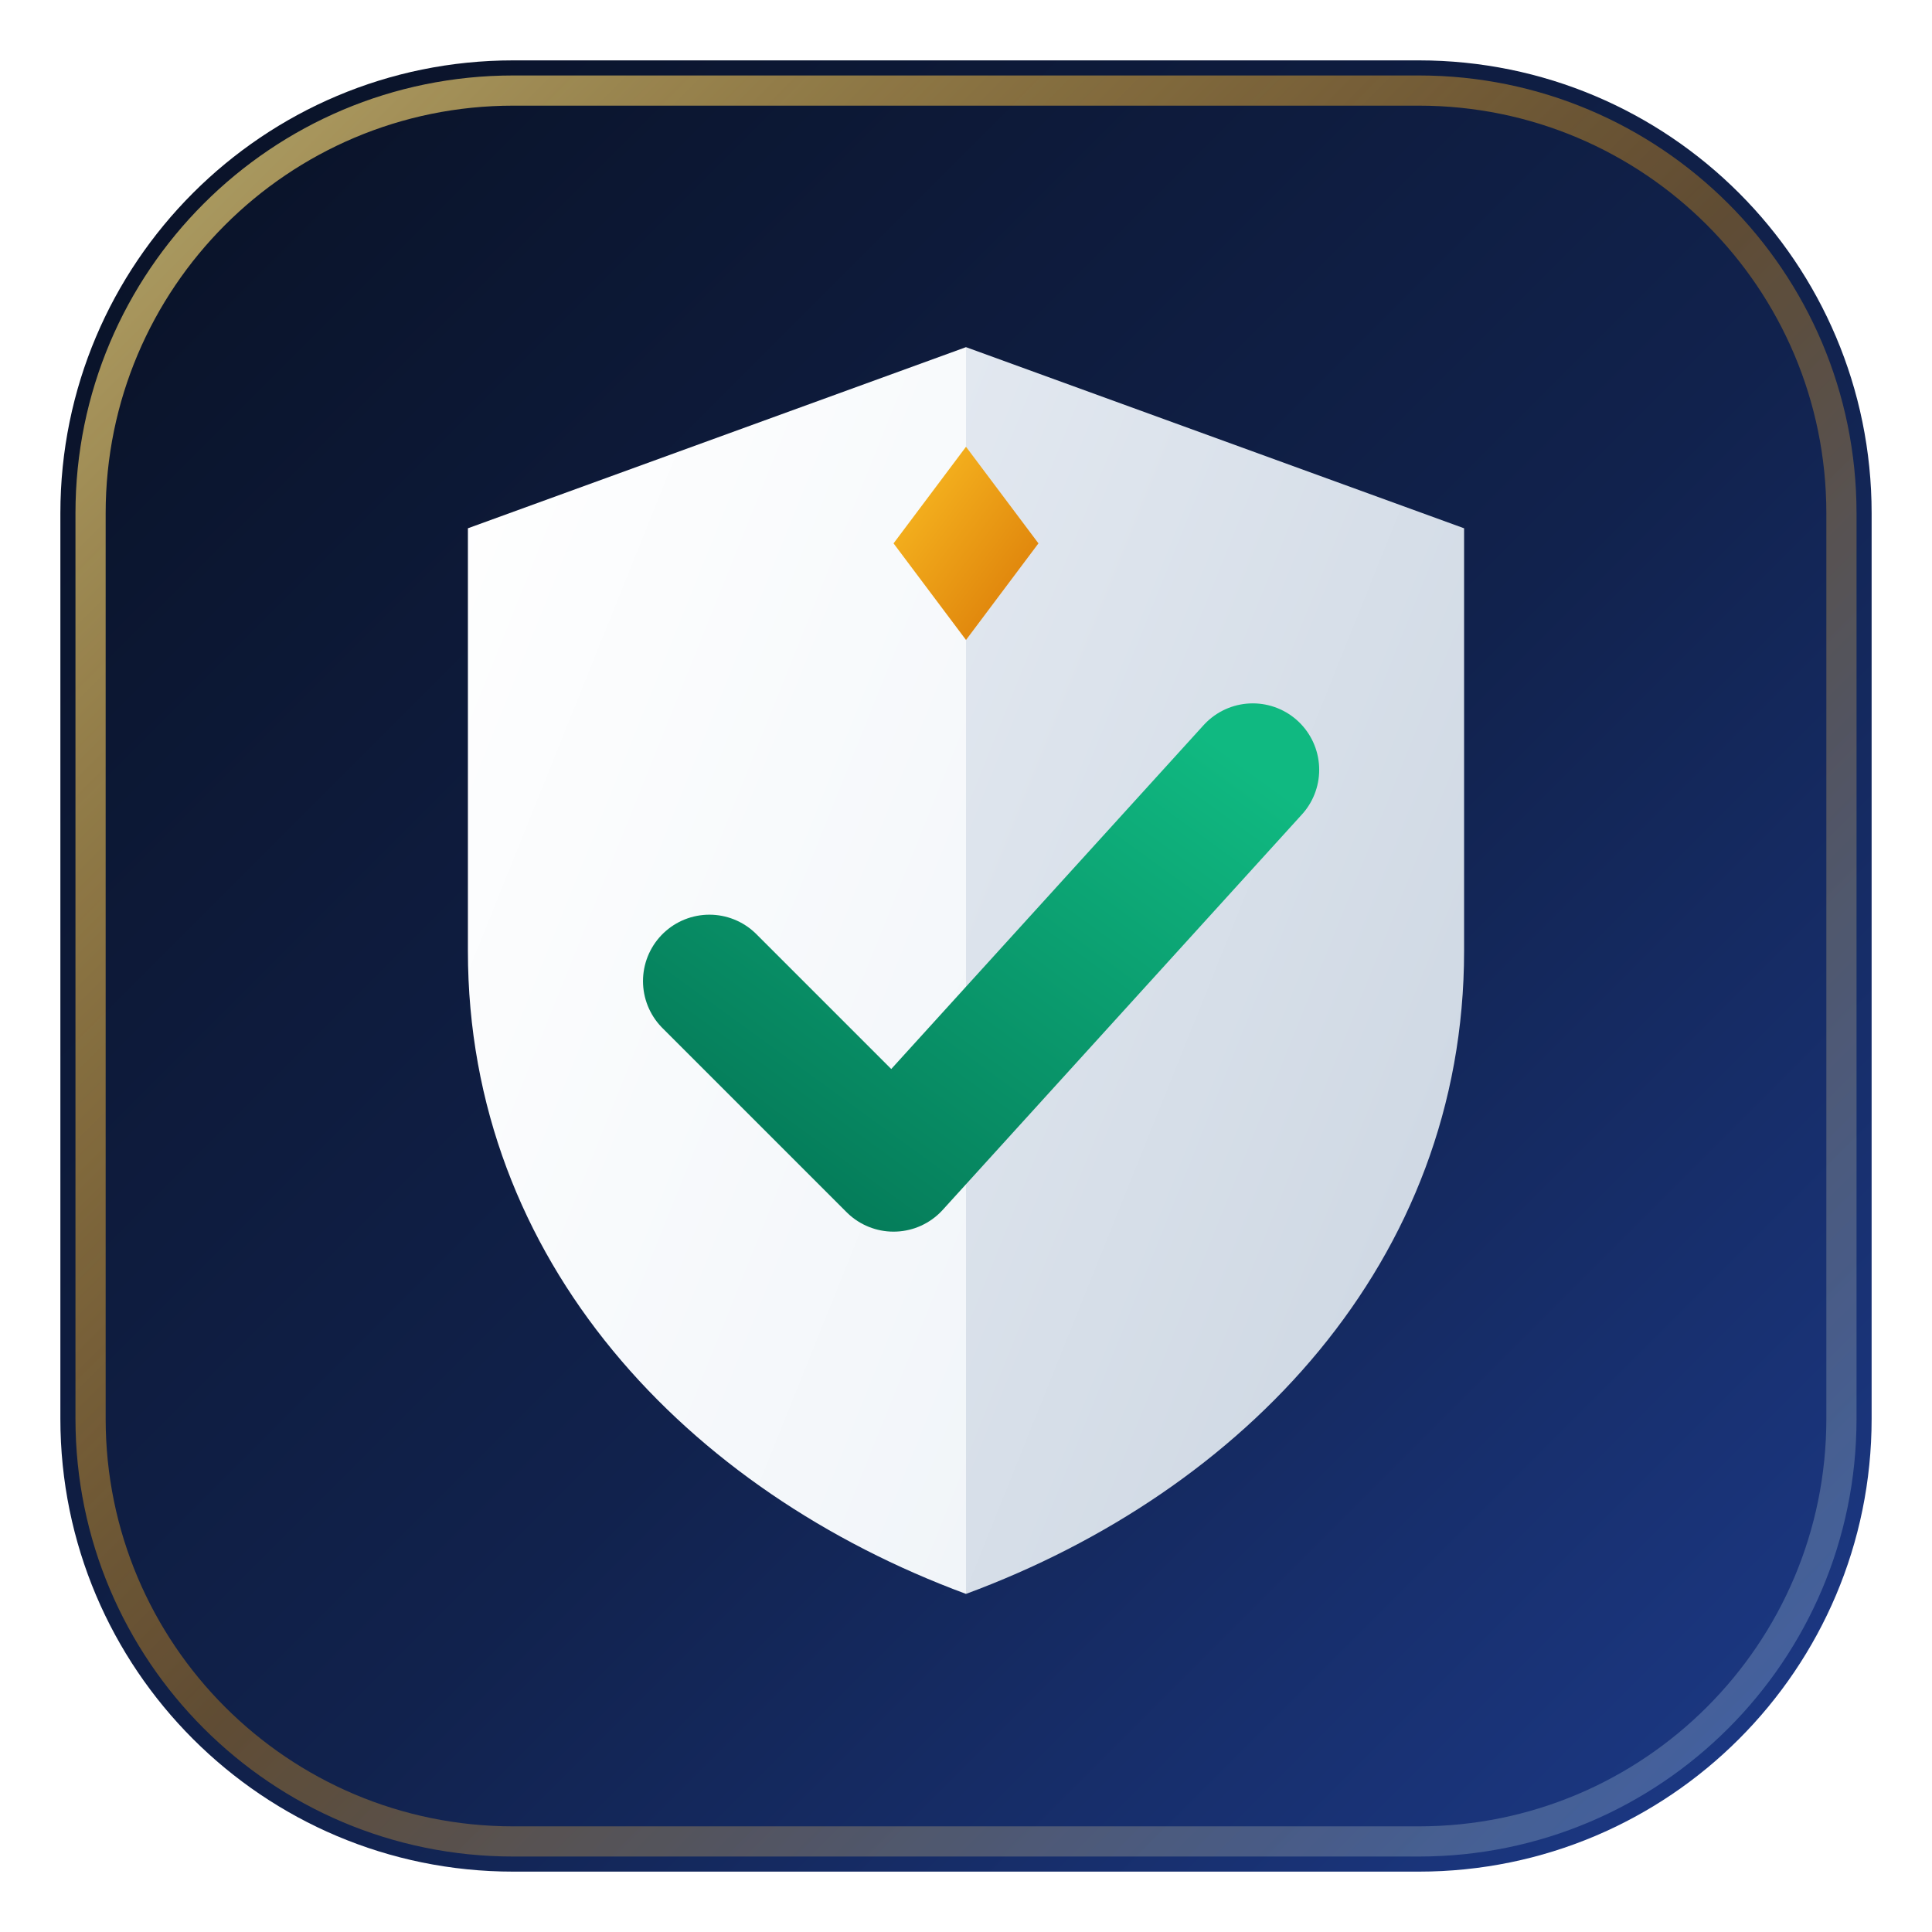
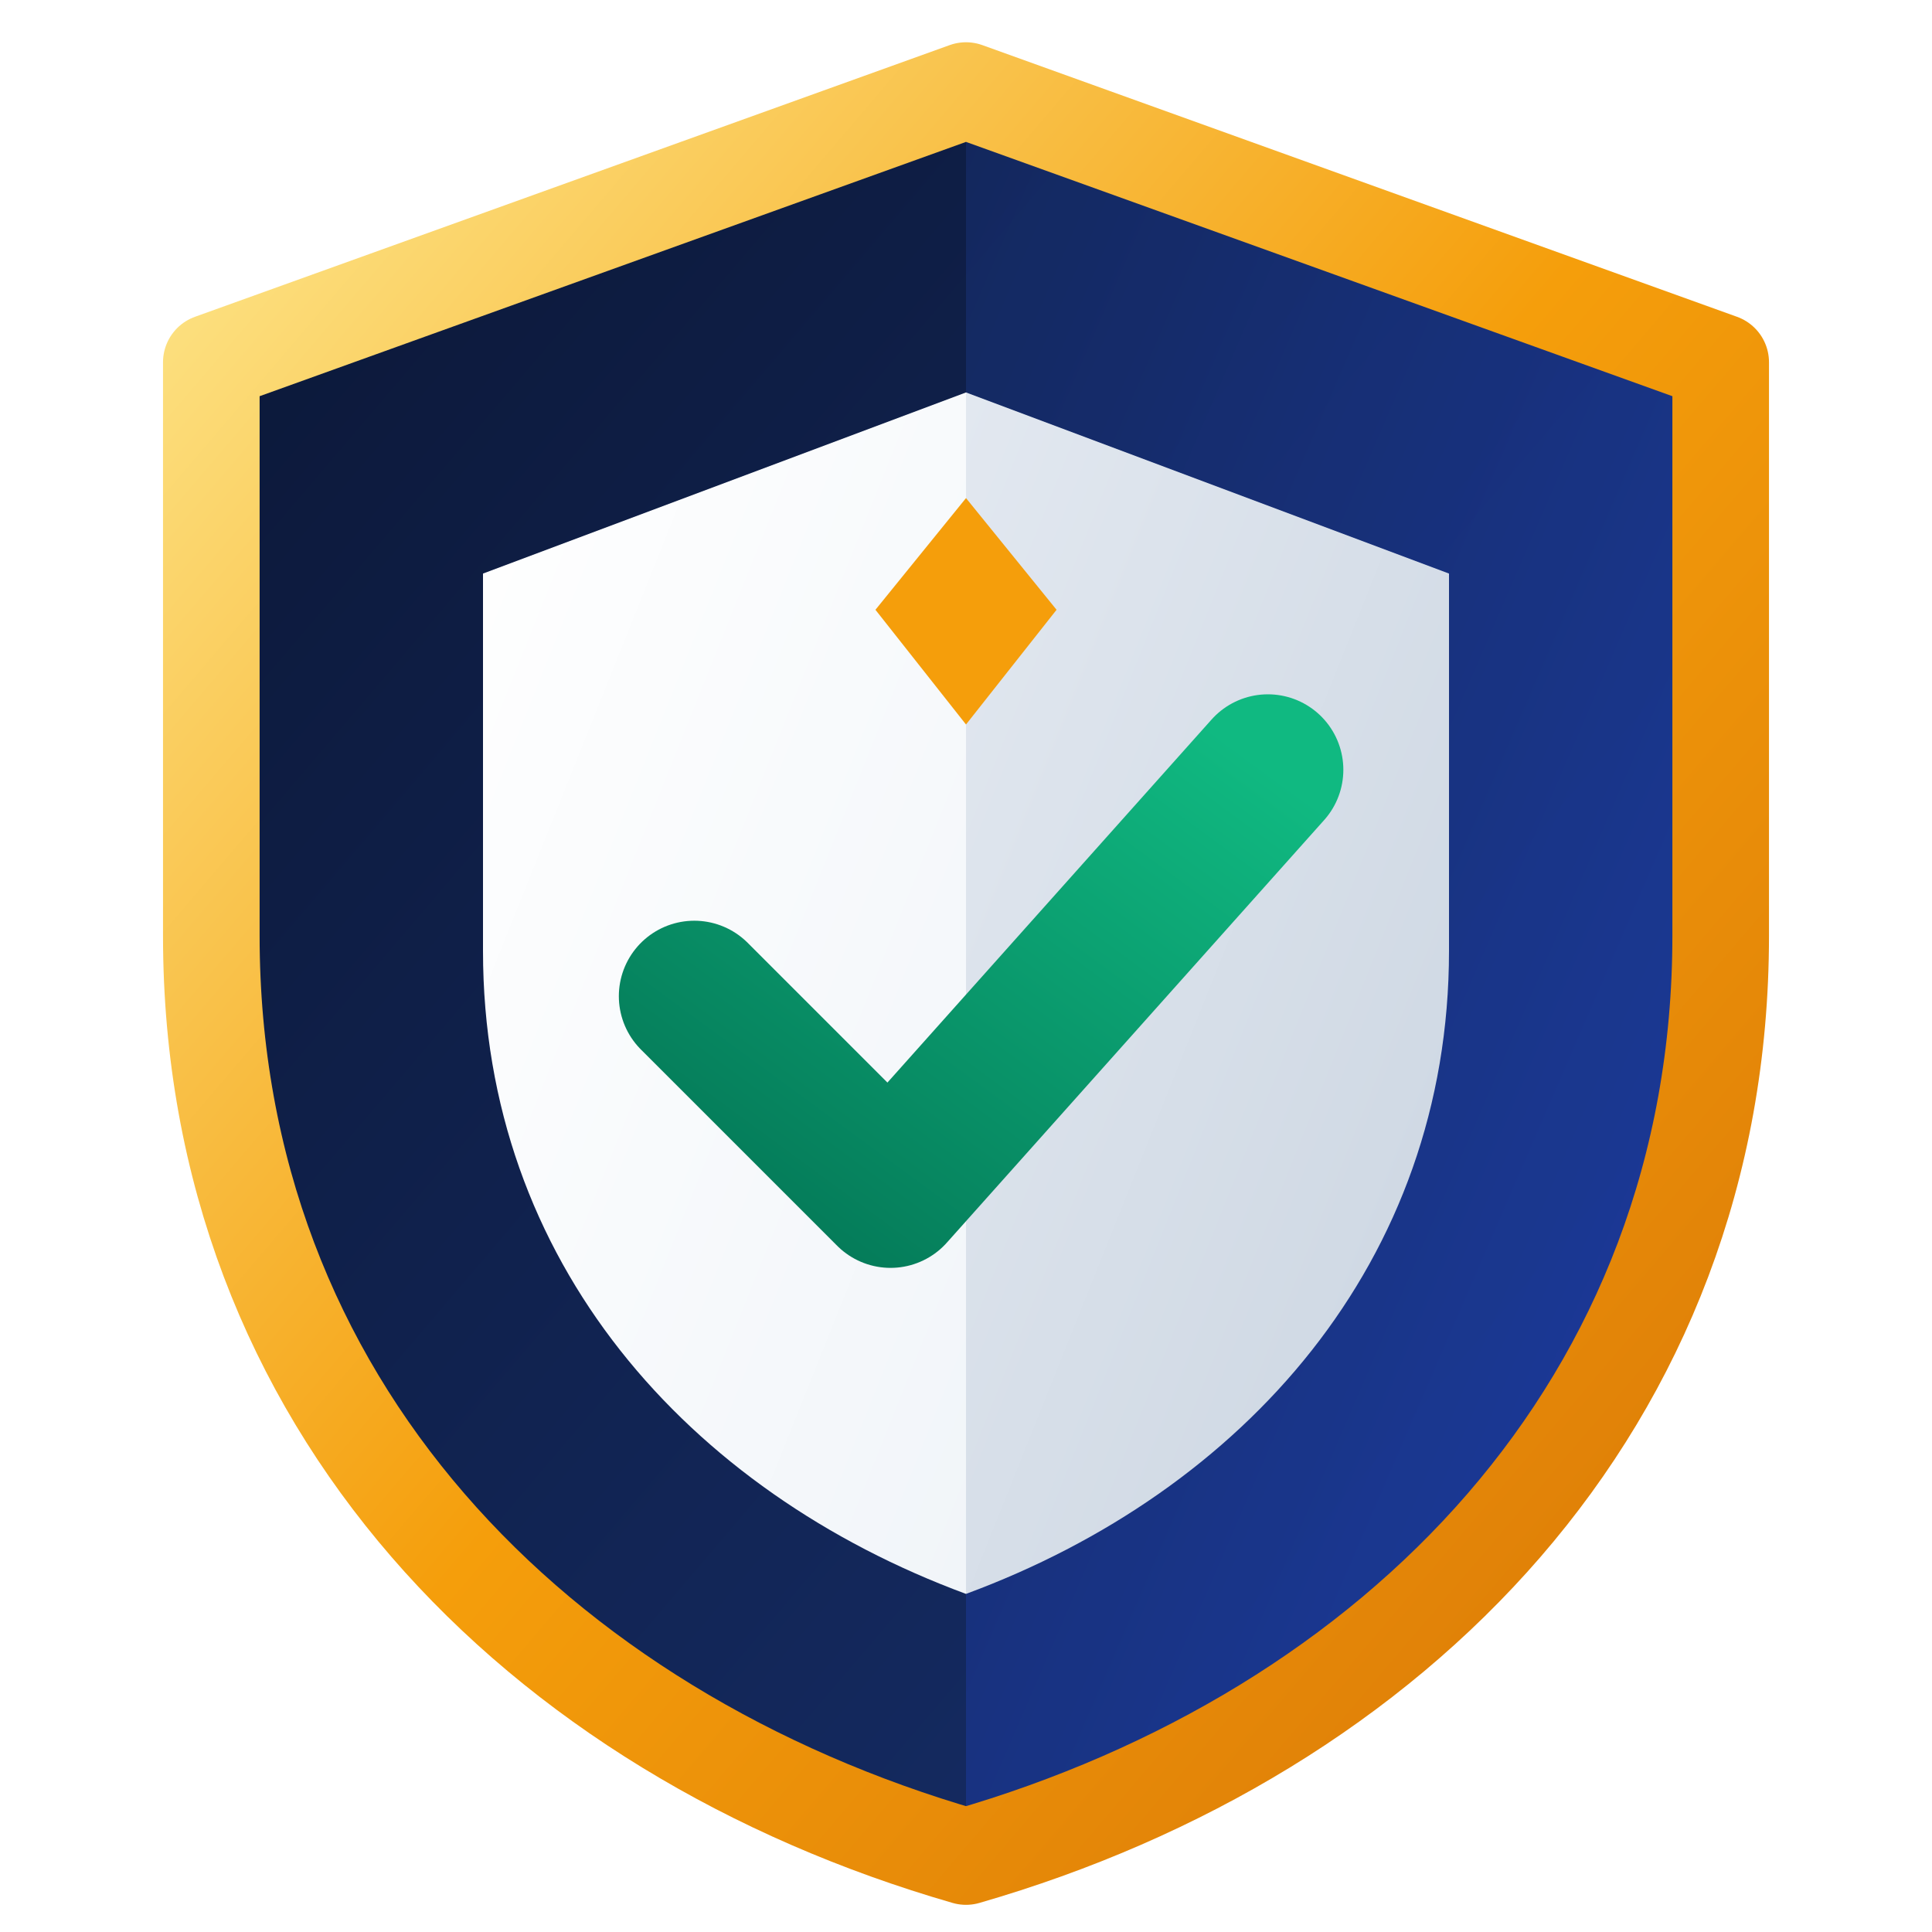
<svg xmlns="http://www.w3.org/2000/svg" viewBox="0 0 64 64" width="64" height="64">
  <defs>
-     <linearGradient id="bgGrad" x1="0%" y1="0%" x2="100%" y2="100%">
-       <stop offset="0%" stop-color="#091124" />
-       <stop offset="55%" stop-color="#11224D" />
-       <stop offset="100%" stop-color="#1D3B8B" />
+     <linearGradient id="shieldOuterLeft" x1="0%" y1="0%" x2="100%" y2="100%">
+       <stop offset="0%" stop-color="#0B1736" />
+       <stop offset="100%" stop-color="#17306E" />
    </linearGradient>
-     <linearGradient id="rimGrad" x1="0%" y1="0%" x2="100%" y2="100%">
-       <stop offset="0%" stop-color="#FDE68A" stop-opacity="0.7" />
-       <stop offset="50%" stop-color="#F59E0B" stop-opacity="0.35" />
-       <stop offset="100%" stop-color="#93C5FD" stop-opacity="0.3" />
+     <linearGradient id="shieldOuterRight" x1="0%" y1="0%" x2="100%" y2="100%">
+       <stop offset="0%" stop-color="#142961" />
+       <stop offset="100%" stop-color="#1E40AF" />
    </linearGradient>
-     <linearGradient id="shieldLeft" x1="0%" y1="0%" x2="100%" y2="100%">
+     <linearGradient id="goldBorder" x1="0%" y1="0%" x2="100%" y2="100%">
+       <stop offset="0%" stop-color="#FDE68A" />
+       <stop offset="50%" stop-color="#F59E0B" />
+       <stop offset="100%" stop-color="#D97706" />
+     </linearGradient>
+     <linearGradient id="innerCrestLeft" x1="0%" y1="0%" x2="100%" y2="100%">
      <stop offset="0%" stop-color="#FFFFFF" />
      <stop offset="100%" stop-color="#F1F5F9" />
    </linearGradient>
-     <linearGradient id="shieldRight" x1="0%" y1="0%" x2="100%" y2="100%">
+     <linearGradient id="innerCrestRight" x1="0%" y1="0%" x2="100%" y2="100%">
      <stop offset="0%" stop-color="#E2E8F0" />
      <stop offset="100%" stop-color="#CBD5E1" />
    </linearGradient>
-     <linearGradient id="checkGrad" x1="0%" y1="100%" x2="100%" y2="0%">
+     <linearGradient id="emeraldCheck" x1="0%" y1="100%" x2="100%" y2="0%">
      <stop offset="0%" stop-color="#047857" />
      <stop offset="100%" stop-color="#10B981" />
    </linearGradient>
-     <linearGradient id="goldGem" x1="0%" y1="0%" x2="100%" y2="100%">
-       <stop offset="0%" stop-color="#FBBF24" />
-       <stop offset="100%" stop-color="#D97706" />
-     </linearGradient>
  </defs>
-   <rect x="2" y="2" width="60" height="60" rx="15" fill="url(#bgGrad)" />
-   <rect x="3" y="3" width="58" height="58" rx="14" fill="none" stroke="url(#rimGrad)" stroke-width="1" />
-   <path d="M32 11.5 L15.5 17.5 V31.5 C15.5 41.8 22.8 49.4 32 52.8 Z" fill="url(#shieldLeft)" />
-   <path d="M32 11.5 L48.5 17.5 V31.5 C48.5 41.8 41.2 49.4 32 52.8 Z" fill="url(#shieldRight)" />
-   <path d="M23.5 32.5 L29.6 38.6 L41.5 25.5" fill="none" stroke="url(#checkGrad)" stroke-width="4.4" stroke-linecap="round" stroke-linejoin="round" />
-   <polygon points="32,14.8 34.4,18 32,21.2 29.6,18" fill="url(#goldGem)" />
+   <path d="M32 3 L57 12 V31 C57 46.5 46.2 57.4 32 61.5 C17.8 57.4 7 46.5 7 31 V12 Z" fill="url(#shieldOuterLeft)" />
+   <path d="M32 3 L57 12 V31 C57 46.5 46.2 57.4 32 61.5 Z" fill="url(#shieldOuterRight)" opacity="0.85" />
+   <path d="M32 3 L57 12 V31 C57 46.5 46.2 57.4 32 61.5 C17.8 57.4 7 46.5 7 31 V12 Z" fill="none" stroke="url(#goldBorder)" stroke-width="3.2" stroke-linejoin="round" />
+   <path d="M32 13 L16 19 V31.5 C16 41.8 22.8 49.4 32 52.8 Z" fill="url(#innerCrestLeft)" />
+   <path d="M32 13 L48 19 V31.5 C48 41.8 41.2 49.4 32 52.8 Z" fill="url(#innerCrestRight)" />
+   <path d="M23 33 L29.5 39.5 L42 25.5" fill="none" stroke="url(#emeraldCheck)" stroke-width="5" stroke-linecap="round" stroke-linejoin="round" />
+   <polygon points="32,16.5 35,20.2 32,24 29,20.2" fill="#F59E0B" />
</svg>
